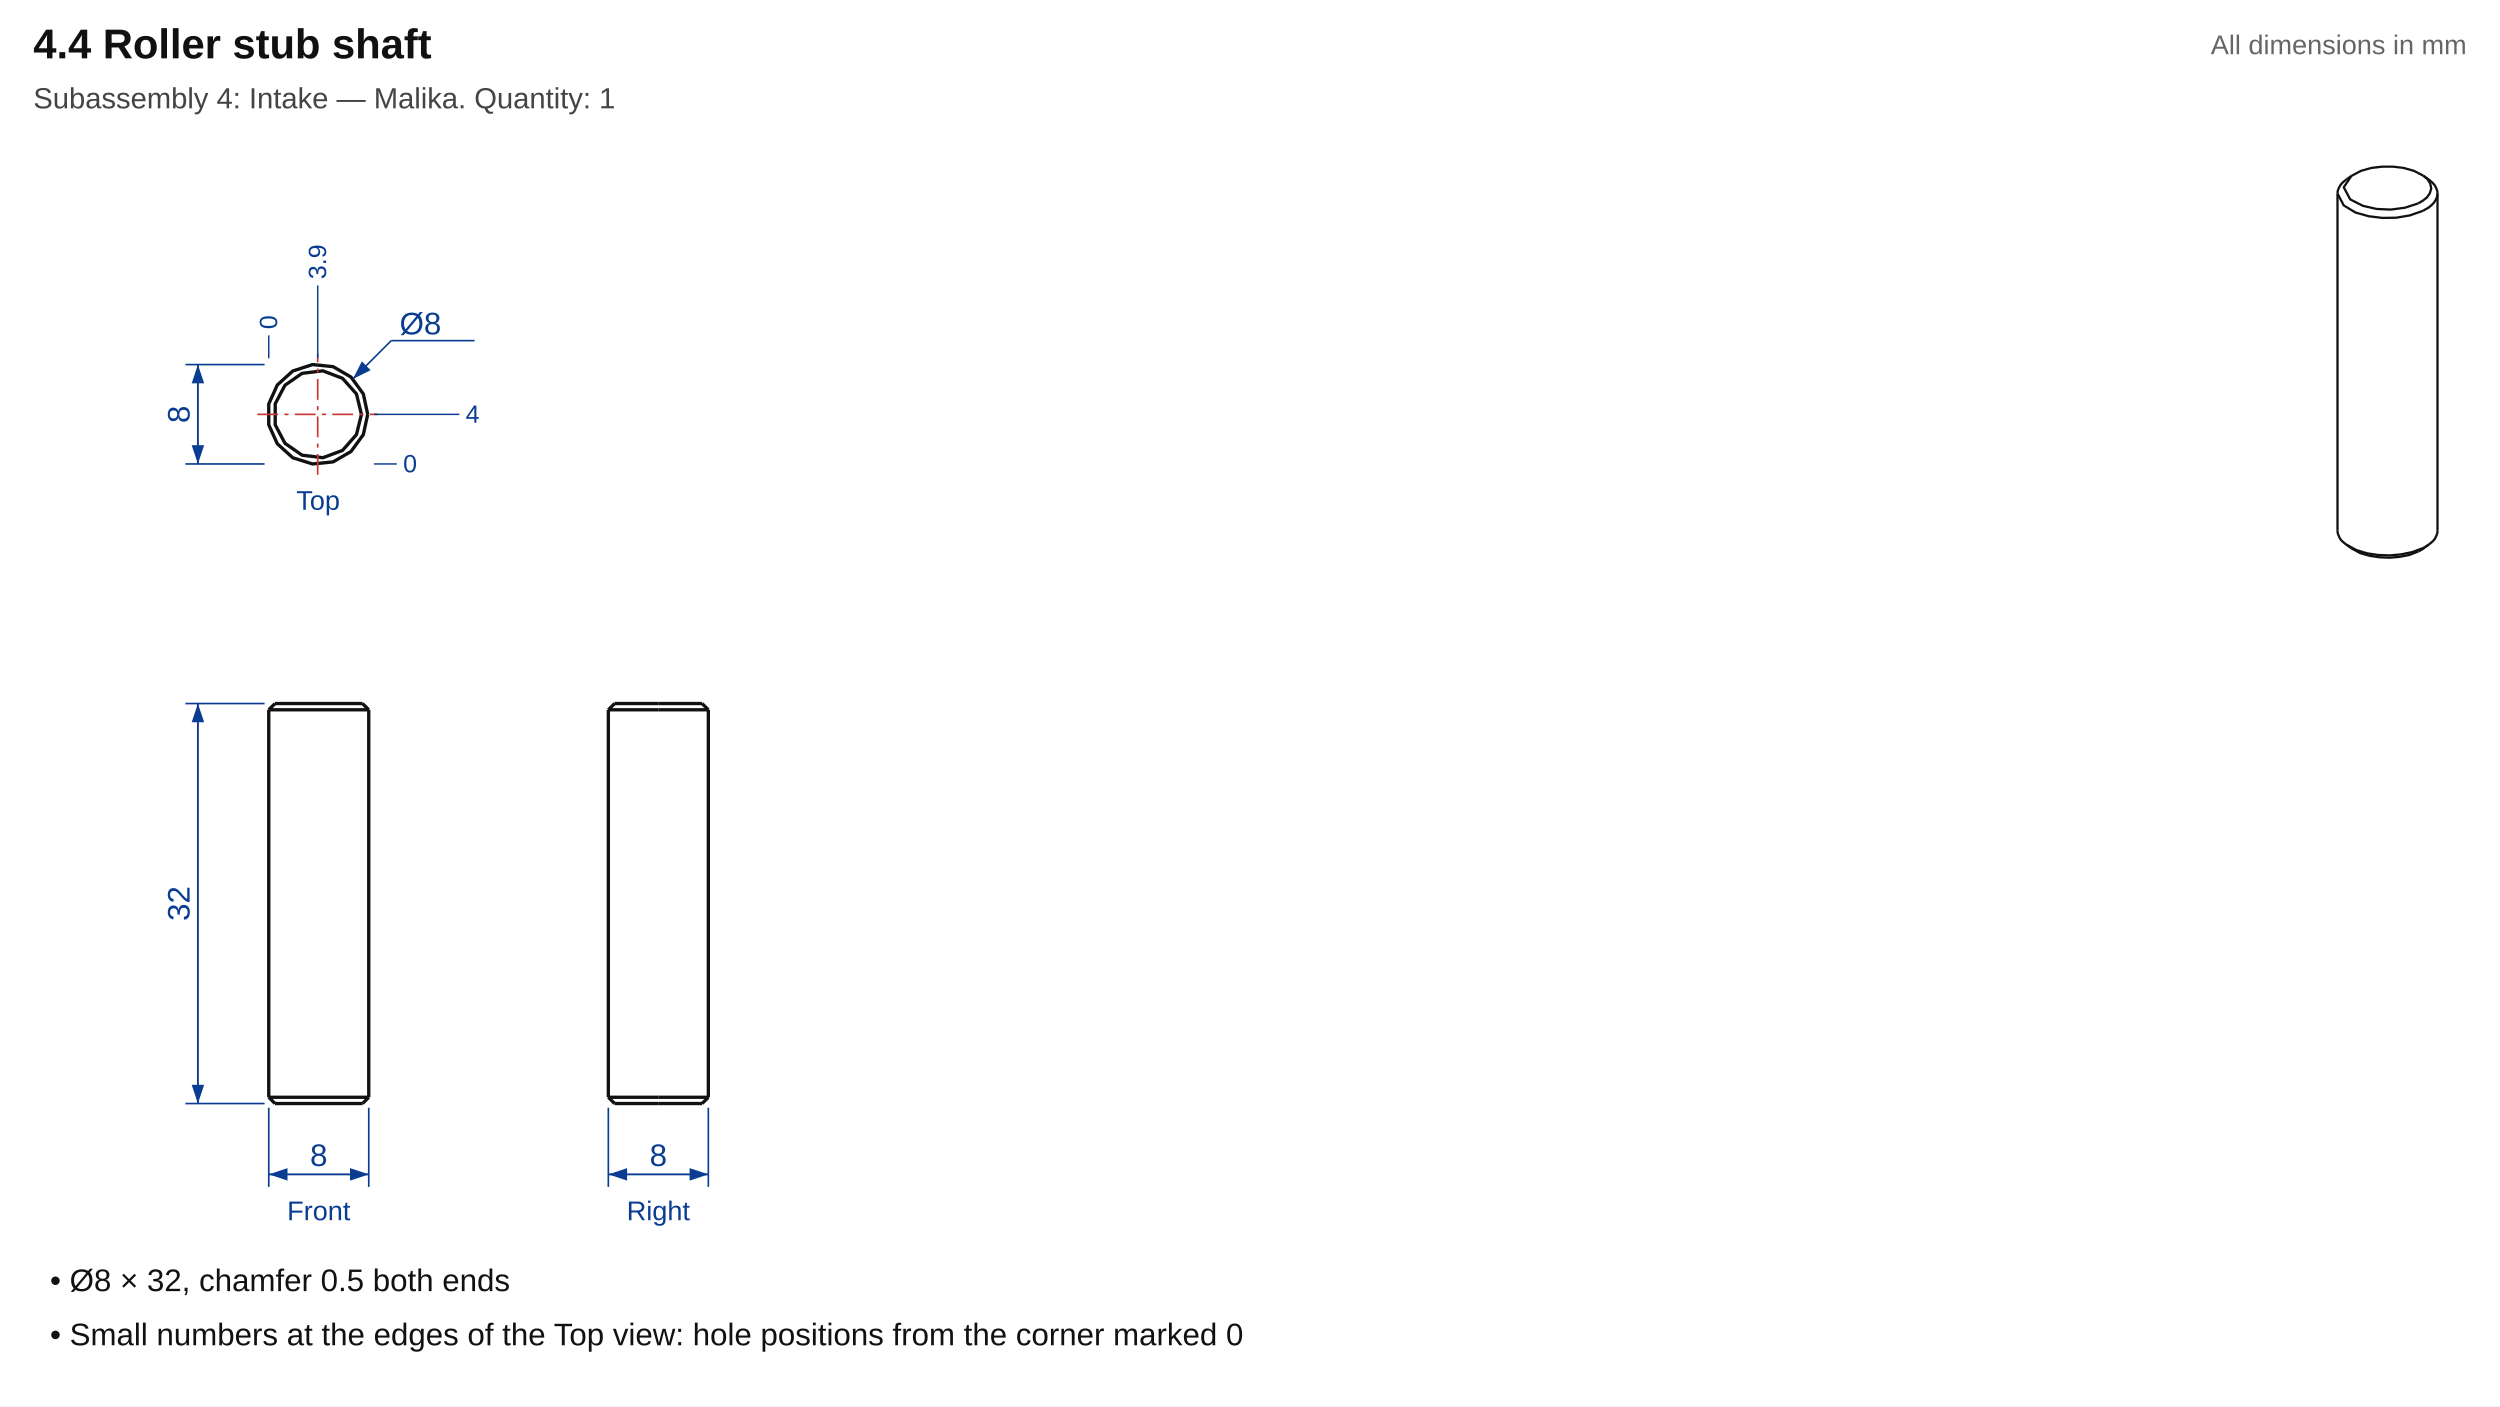
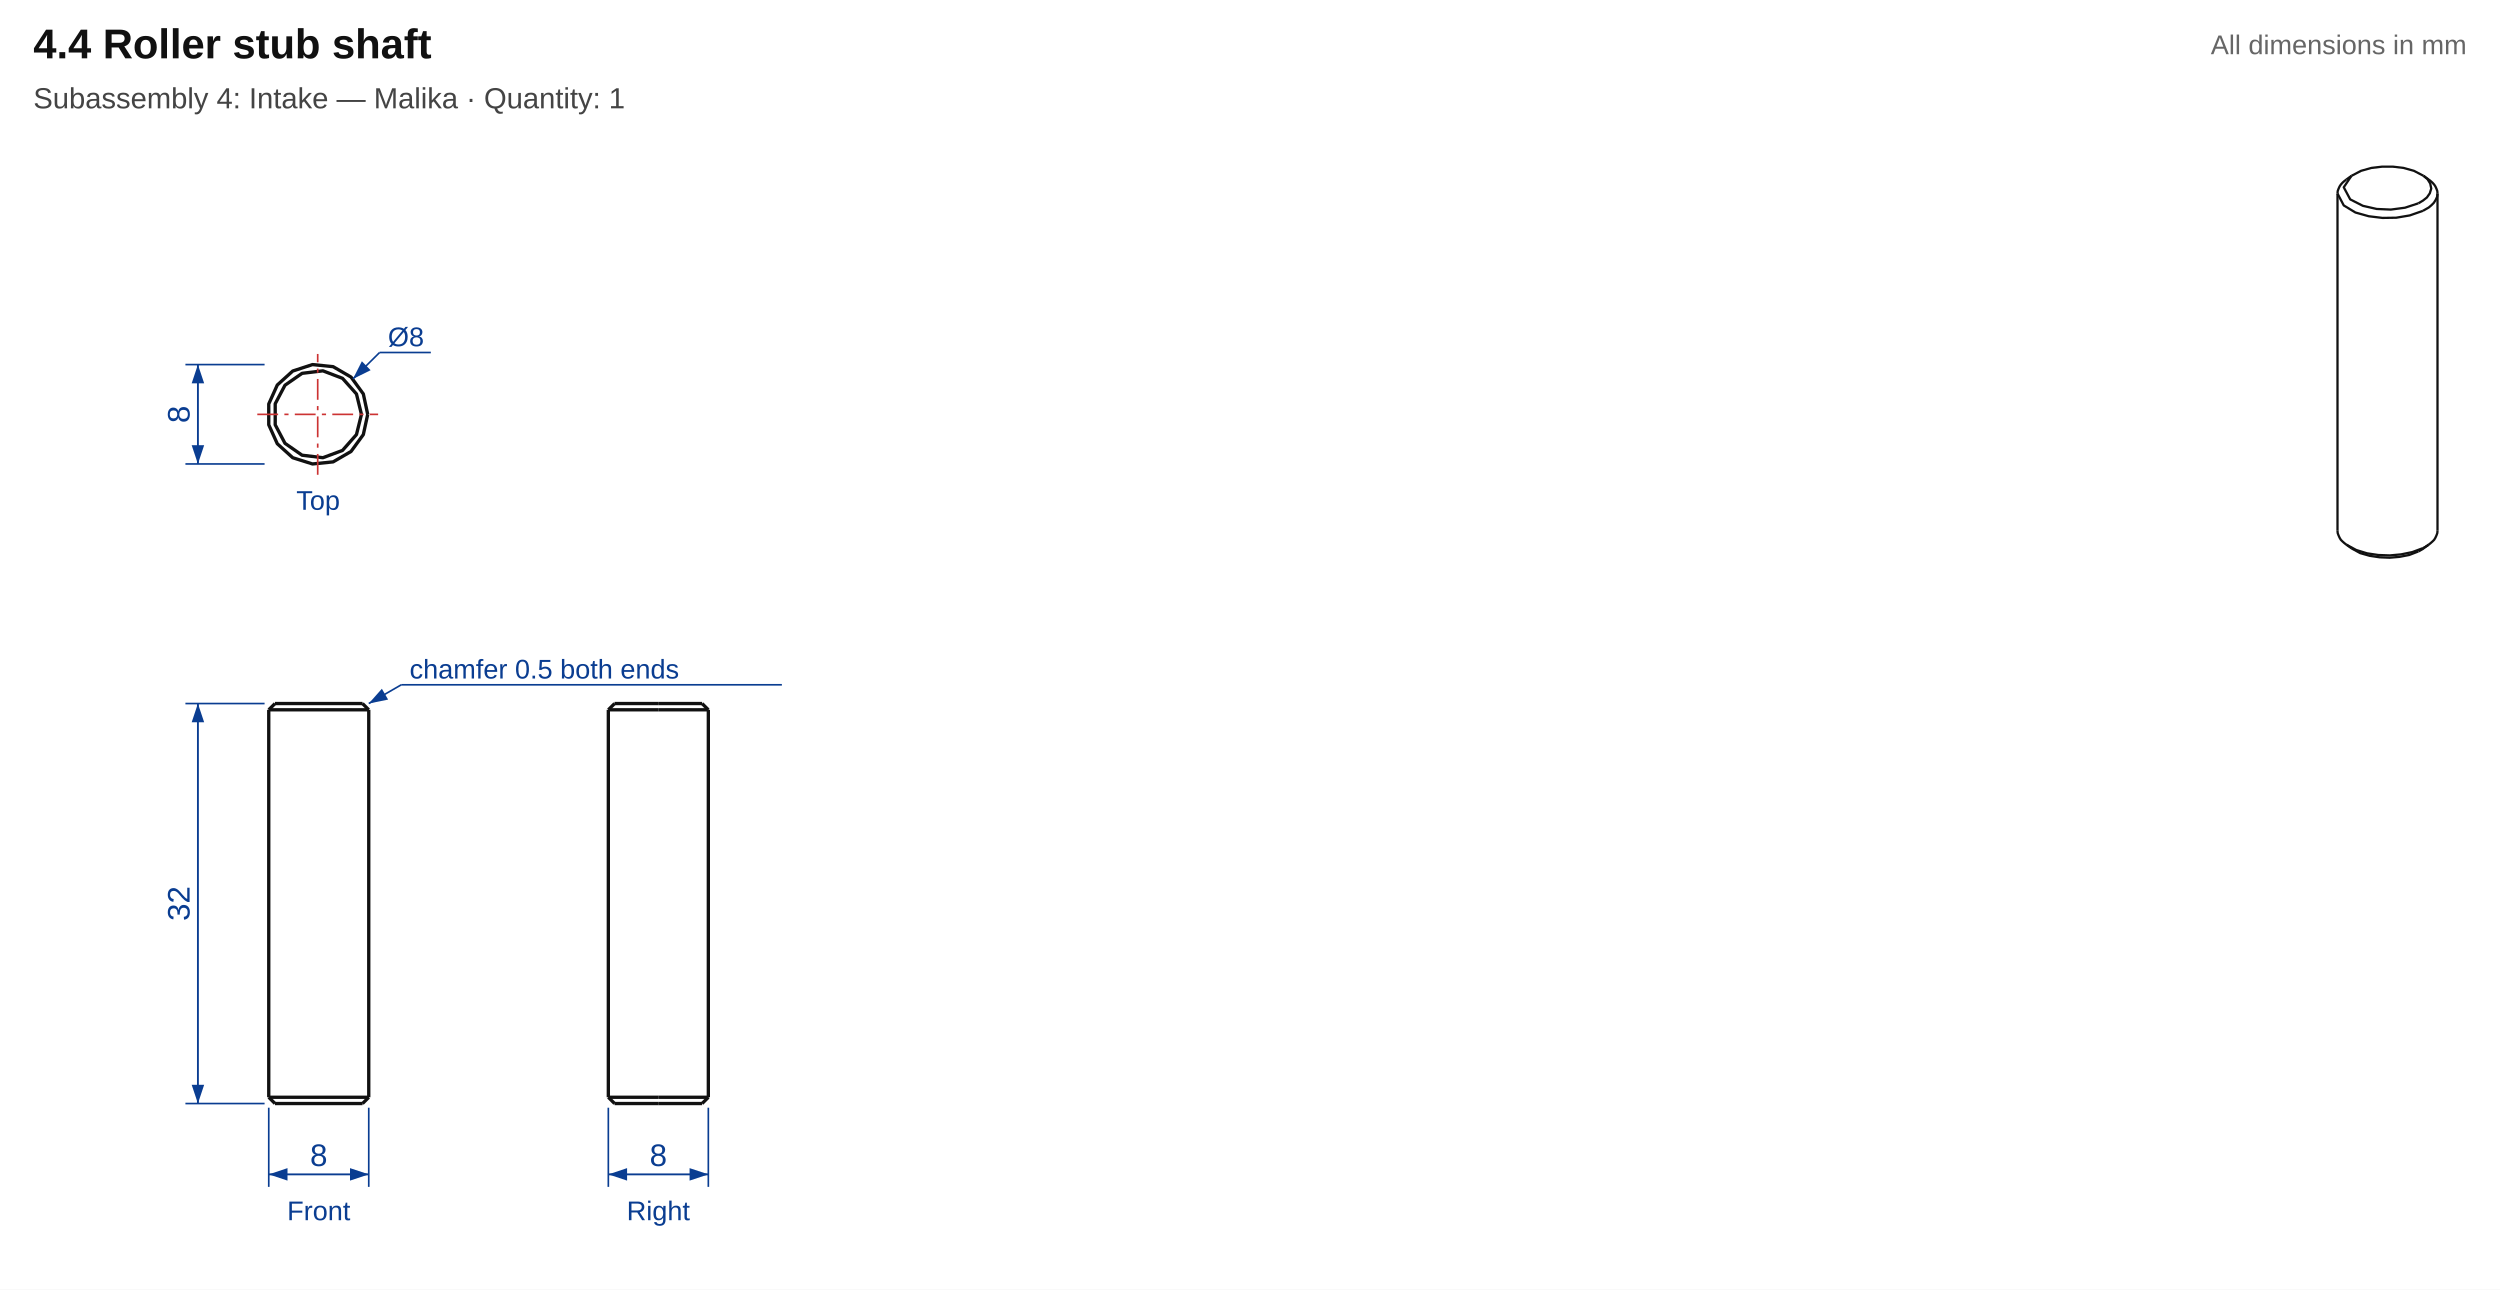
- <svg xmlns="http://www.w3.org/2000/svg" viewBox="0 0 1200 675" width="1200" height="675">
+ <svg xmlns="http://www.w3.org/2000/svg" viewBox="0 0 1200 619" width="1200" height="619">
  <rect width="100%" height="100%" fill="white" />
  <text x="16" y="28" font-size="20" font-weight="bold" font-family="Arial,Helvetica,sans-serif" fill="#111">4.4  Roller stub shaft</text>
  <text x="1184" y="26" font-size="13" text-anchor="end" font-family="Arial,Helvetica,sans-serif" fill="#666">All dimensions in mm</text>
  <polyline points="177.0,526.7 170.1,526.7 163.3,526.7 156.4,526.7 149.6,526.7 142.7,526.7 135.9,526.7 129.0,526.7" fill="none" stroke="#555" stroke-width="0.9" stroke-linejoin="round" stroke-dasharray="5 3" />
  <polyline points="177.0,340.7 170.1,340.7 163.3,340.7 156.4,340.7 149.6,340.7 142.7,340.7 135.9,340.7 129.0,340.7" fill="none" stroke="#555" stroke-width="0.9" stroke-linejoin="round" stroke-dasharray="5 3" />
  <polyline points="174.0,529.7 168.0,529.7 162.0,529.7 156.0,529.7 150.0,529.7 144.0,529.7 138.0,529.7 132.0,529.7" fill="none" stroke="#555" stroke-width="0.9" stroke-linejoin="round" stroke-dasharray="5 3" />
  <polyline points="174.0,337.7 168.0,337.7 162.0,337.7 156.0,337.7 150.0,337.7 144.0,337.7 138.0,337.7 132.0,337.7" fill="none" stroke="#555" stroke-width="0.9" stroke-linejoin="round" stroke-dasharray="5 3" />
  <polyline points="177.0,526.7 177.0,340.7" fill="none" stroke="#111" stroke-width="1.6" stroke-linejoin="round" />
  <polyline points="129.0,526.7 135.9,526.7 142.7,526.7 149.6,526.7 156.4,526.7 163.3,526.7 170.1,526.7 177.0,526.7" fill="none" stroke="#111" stroke-width="1.6" stroke-linejoin="round" />
  <polyline points="129.0,340.7 135.9,340.7 142.7,340.7 149.6,340.7 156.4,340.7 163.3,340.7 170.1,340.7 177.0,340.7" fill="none" stroke="#111" stroke-width="1.6" stroke-linejoin="round" />
  <polyline points="177.0,526.7 174.0,529.7" fill="none" stroke="#111" stroke-width="1.6" stroke-linejoin="round" />
  <polyline points="132.0,529.7 138.0,529.7 144.0,529.7 150.0,529.7 156.0,529.7 162.0,529.7 168.0,529.7 174.0,529.7" fill="none" stroke="#111" stroke-width="1.6" stroke-linejoin="round" />
  <polyline points="177.0,340.7 174.0,337.7" fill="none" stroke="#111" stroke-width="1.6" stroke-linejoin="round" />
  <polyline points="132.0,337.7 138.0,337.7 144.0,337.7 150.0,337.7 156.0,337.7 162.0,337.7 168.0,337.7 174.0,337.7" fill="none" stroke="#111" stroke-width="1.6" stroke-linejoin="round" />
  <polyline points="129.0,340.7 129.0,526.7" fill="none" stroke="#111" stroke-width="1.6" stroke-linejoin="round" />
  <polyline points="132.0,529.7 129.0,526.7" fill="none" stroke="#111" stroke-width="1.6" stroke-linejoin="round" />
  <polyline points="132.0,337.7 129.0,340.7" fill="none" stroke="#111" stroke-width="1.6" stroke-linejoin="round" />
  <line x1="129.0" y1="531.7" x2="129.0" y2="569.7" stroke="#0a3d91" stroke-width="0.8" />
  <line x1="177.0" y1="531.7" x2="177.0" y2="569.7" stroke="#0a3d91" stroke-width="0.8" />
  <line x1="129.0" y1="563.7" x2="177.0" y2="563.7" stroke="#0a3d91" stroke-width="0.9" />
  <polygon points="129.0,563.7 138.0,560.7 138.0,566.7" fill="#0a3d91" />
  <polygon points="177.0,563.7 168.0,566.7 168.0,560.7" fill="#0a3d91" />
  <text x="153.0" y="559.7" font-size="15" font-family="Arial,Helvetica,sans-serif" text-anchor="middle" fill="#0a3d91">8</text>
  <line x1="127.0" y1="529.7" x2="89.0" y2="529.7" stroke="#0a3d91" stroke-width="0.8" />
  <line x1="127.0" y1="337.7" x2="89.0" y2="337.7" stroke="#0a3d91" stroke-width="0.8" />
  <line x1="95.0" y1="529.7" x2="95.0" y2="337.7" stroke="#0a3d91" stroke-width="0.9" />
  <polygon points="95.0,529.7 92.0,520.7 98.0,520.7" fill="#0a3d91" />
  <polygon points="95.0,337.7 98.0,346.7 92.0,346.7" fill="#0a3d91" />
  <text x="91.0" y="433.7" font-size="15" font-family="Arial,Helvetica,sans-serif" text-anchor="middle" fill="#0a3d91" transform="rotate(-90.0 91.0 433.7)">32</text>
+   <line x1="177.0" y1="337.7" x2="192.6" y2="328.7" stroke="#0a3d91" stroke-width="0.8" />
+   <polygon points="177.0,337.7 183.3,330.6 186.3,335.8" fill="#0a3d91" />
+   <line x1="192.6" y1="328.7" x2="375.3" y2="328.7" stroke="#0a3d91" stroke-width="0.8" />
+   <text x="196.6" y="325.7" font-size="13" font-family="Arial,Helvetica,sans-serif" text-anchor="start" fill="#0a3d91">chamfer 0.5 both ends</text>
  <text x="153.0" y="585.7" font-size="13" font-family="Arial,Helvetica,sans-serif" text-anchor="middle" fill="#0a3d91">Front</text>
  <polyline points="176.5,198.9 174.4,189.1 168.5,181.0 159.9,176.0 150.0,175.0 140.5,178.1 133.1,184.8 129.0,193.9 129.0,203.9 133.1,213.0 140.5,219.7 150.0,222.7 159.9,221.7 168.5,216.7 174.4,208.6 176.5,198.9" fill="none" stroke="#555" stroke-width="0.9" stroke-linejoin="round" stroke-dasharray="5 3" />
  <polyline points="173.5,198.9 171.1,189.1 164.4,181.6 155.0,178.0 145.0,179.2 136.8,184.9 132.1,193.8 132.1,203.9 136.8,212.8 145.0,218.5 155.0,219.7 164.4,216.2 171.1,208.6 173.5,198.9" fill="none" stroke="#555" stroke-width="0.9" stroke-linejoin="round" stroke-dasharray="5 3" />
  <polyline points="176.5,198.9 174.4,189.1 168.5,181.0 159.9,176.0 150.0,175.0 140.5,178.1 133.1,184.8 129.0,193.9 129.0,203.9 133.1,213.0 140.5,219.7 150.0,222.7 159.9,221.7 168.5,216.7 174.4,208.6 176.5,198.9" fill="none" stroke="#111" stroke-width="1.6" stroke-linejoin="round" />
  <polyline points="173.5,198.9 171.1,189.1 164.4,181.6 155.0,178.0 145.0,179.2 136.8,184.9 132.1,193.8 132.1,203.9 136.8,212.8 145.0,218.5 155.0,219.7 164.4,216.2 171.1,208.6 173.5,198.9" fill="none" stroke="#111" stroke-width="1.6" stroke-linejoin="round" />
  <line x1="123.5" y1="198.9" x2="181.5" y2="198.9" stroke="#c33" stroke-width="0.8" stroke-dasharray="10 3 2 3" />
  <line x1="152.5" y1="227.9" x2="152.5" y2="169.9" stroke="#c33" stroke-width="0.8" stroke-dasharray="10 3 2 3" />
  <line x1="127.0" y1="222.7" x2="89.0" y2="222.7" stroke="#0a3d91" stroke-width="0.8" />
  <line x1="127.0" y1="175.0" x2="89.0" y2="175.0" stroke="#0a3d91" stroke-width="0.8" />
  <line x1="95.0" y1="222.7" x2="95.0" y2="175.0" stroke="#0a3d91" stroke-width="0.9" />
  <polygon points="95.0,222.7 92.0,213.7 98.0,213.7" fill="#0a3d91" />
  <polygon points="95.0,175.0 98.0,184.0 92.0,184.0" fill="#0a3d91" />
  <text x="91.0" y="198.9" font-size="15" font-family="Arial,Helvetica,sans-serif" text-anchor="middle" fill="#0a3d91" transform="rotate(-90.0 91.0 198.9)">8</text>
-   <line x1="129.0" y1="172.0" x2="129.0" y2="161.0" stroke="#0a3d91" stroke-width="0.7" />
-   <text x="133.0" y="158.0" font-size="12" font-family="Arial,Helvetica,sans-serif" text-anchor="start" fill="#0a3d91" transform="rotate(-90 133.0 158.0)">0</text>
-   <line x1="152.5" y1="174.9" x2="152.5" y2="175.0" stroke="#9ab" stroke-width="0.6" stroke-dasharray="2 3" />
-   <line x1="152.5" y1="172.0" x2="152.5" y2="137.0" stroke="#0a3d91" stroke-width="0.7" />
-   <text x="156.5" y="134.0" font-size="12" font-family="Arial,Helvetica,sans-serif" text-anchor="start" fill="#0a3d91" transform="rotate(-90 156.5 134.0)">3.9</text>
-   <line x1="179.5" y1="222.7" x2="190.5" y2="222.7" stroke="#0a3d91" stroke-width="0.7" />
-   <text x="193.5" y="226.7" font-size="12" font-family="Arial,Helvetica,sans-serif" text-anchor="start" fill="#0a3d91">0</text>
-   <line x1="176.5" y1="198.9" x2="176.5" y2="198.9" stroke="#9ab" stroke-width="0.6" stroke-dasharray="2 3" />
-   <line x1="179.5" y1="198.9" x2="220.5" y2="198.9" stroke="#0a3d91" stroke-width="0.7" />
-   <text x="223.5" y="202.9" font-size="12" font-family="Arial,Helvetica,sans-serif" text-anchor="start" fill="#0a3d91">4</text>
-   <line x1="169.4" y1="181.9" x2="187.8" y2="163.5" stroke="#0a3d91" stroke-width="0.8" />
+   <line x1="169.4" y1="181.9" x2="182.2" y2="169.2" stroke="#0a3d91" stroke-width="0.8" />
  <polygon points="169.4,181.9 173.7,173.4 177.9,177.7" fill="#0a3d91" />
-   <line x1="187.8" y1="163.5" x2="227.8" y2="163.5" stroke="#0a3d91" stroke-width="0.8" />
-   <text x="191.8" y="160.5" font-size="15" font-family="Arial,Helvetica,sans-serif" text-anchor="start" fill="#0a3d91">Ø8</text>
+   <line x1="182.2" y1="169.2" x2="206.8" y2="169.2" stroke="#0a3d91" stroke-width="0.8" />
+   <text x="186.2" y="166.2" font-size="13" font-family="Arial,Helvetica,sans-serif" text-anchor="start" fill="#0a3d91">Ø8</text>
  <text x="152.7" y="244.7" font-size="13" font-family="Arial,Helvetica,sans-serif" text-anchor="middle" fill="#0a3d91">Top</text>
  <polyline points="340.0,526.7 333.1,526.7 326.3,526.7 319.4,526.7 312.6,526.7 305.7,526.7 298.9,526.7 292.0,526.7" fill="none" stroke="#555" stroke-width="0.9" stroke-linejoin="round" stroke-dasharray="5 3" />
  <polyline points="340.0,340.7 333.1,340.7 326.3,340.7 319.4,340.7 312.6,340.7 305.7,340.7 298.9,340.7 292.0,340.7" fill="none" stroke="#555" stroke-width="0.9" stroke-linejoin="round" stroke-dasharray="5 3" />
  <polyline points="337.0,529.7 331.0,529.7 325.0,529.7 319.0,529.7 313.0,529.7 307.0,529.7 301.0,529.7 295.0,529.7" fill="none" stroke="#555" stroke-width="0.9" stroke-linejoin="round" stroke-dasharray="5 3" />
  <polyline points="337.0,337.7 331.0,337.7 325.0,337.7 319.0,337.7 313.0,337.7 307.0,337.7 301.0,337.7 295.0,337.7" fill="none" stroke="#555" stroke-width="0.9" stroke-linejoin="round" stroke-dasharray="5 3" />
  <polyline points="316.0,526.7 319.4,526.7 322.9,526.7 326.3,526.7 329.7,526.7 333.1,526.7 336.6,526.7 340.0,526.7" fill="none" stroke="#111" stroke-width="1.6" stroke-linejoin="round" />
  <polyline points="292.0,526.7 295.4,526.7 298.9,526.7 302.3,526.7 305.7,526.7 309.1,526.7 312.6,526.7 316.0,526.7" fill="none" stroke="#111" stroke-width="1.6" stroke-linejoin="round" />
  <polyline points="316.0,340.7 319.4,340.7 322.9,340.7 326.3,340.7 329.7,340.7 333.1,340.7 336.6,340.7 340.0,340.7" fill="none" stroke="#111" stroke-width="1.6" stroke-linejoin="round" />
  <polyline points="292.0,340.7 295.4,340.7 298.9,340.7 302.3,340.7 305.7,340.7 309.1,340.7 312.6,340.7 316.0,340.7" fill="none" stroke="#111" stroke-width="1.6" stroke-linejoin="round" />
  <polyline points="316.0,529.7 319.0,529.7 322.0,529.7 325.0,529.7 328.0,529.7 331.0,529.7 334.0,529.7 337.0,529.7" fill="none" stroke="#111" stroke-width="1.6" stroke-linejoin="round" />
  <polyline points="295.0,529.7 298.0,529.7 301.0,529.7 304.0,529.7 307.0,529.7 310.0,529.7 313.0,529.7 316.0,529.7" fill="none" stroke="#111" stroke-width="1.6" stroke-linejoin="round" />
  <polyline points="316.0,337.7 319.0,337.7 322.0,337.7 325.0,337.7 328.0,337.7 331.0,337.7 334.0,337.7 337.0,337.7" fill="none" stroke="#111" stroke-width="1.6" stroke-linejoin="round" />
  <polyline points="295.0,337.7 298.0,337.7 301.0,337.7 304.0,337.7 307.0,337.7 310.0,337.7 313.0,337.7 316.0,337.7" fill="none" stroke="#111" stroke-width="1.6" stroke-linejoin="round" />
  <polyline points="292.0,340.7 292.0,526.7" fill="none" stroke="#111" stroke-width="1.6" stroke-linejoin="round" />
  <polyline points="340.0,340.7 340.0,526.7" fill="none" stroke="#111" stroke-width="1.6" stroke-linejoin="round" />
  <polyline points="337.0,529.7 340.0,526.7" fill="none" stroke="#111" stroke-width="1.6" stroke-linejoin="round" />
  <polyline points="295.0,529.7 292.0,526.7" fill="none" stroke="#111" stroke-width="1.6" stroke-linejoin="round" />
  <polyline points="337.0,337.7 340.0,340.7" fill="none" stroke="#111" stroke-width="1.6" stroke-linejoin="round" />
  <polyline points="295.0,337.7 292.0,340.7" fill="none" stroke="#111" stroke-width="1.6" stroke-linejoin="round" />
  <line x1="292.0" y1="531.7" x2="292.0" y2="569.7" stroke="#0a3d91" stroke-width="0.8" />
  <line x1="340.0" y1="531.7" x2="340.0" y2="569.7" stroke="#0a3d91" stroke-width="0.8" />
  <line x1="292.0" y1="563.7" x2="340.0" y2="563.7" stroke="#0a3d91" stroke-width="0.9" />
  <polygon points="292.0,563.7 301.0,560.7 301.0,566.7" fill="#0a3d91" />
  <polygon points="340.0,563.7 331.0,566.7 331.0,560.7" fill="#0a3d91" />
  <text x="316.0" y="559.7" font-size="15" font-family="Arial,Helvetica,sans-serif" text-anchor="middle" fill="#0a3d91">8</text>
  <text x="316.0" y="585.7" font-size="13" font-family="Arial,Helvetica,sans-serif" text-anchor="middle" fill="#0a3d91">Right</text>
  <polyline points="1163.0,263.1 1163.4,262.9 1163.8,262.7 1164.2,262.5 1164.6,262.2 1165.0,262.0 1165.4,261.7 1165.8,261.4" fill="none" stroke="#111" stroke-width="1.1" stroke-linejoin="round" />
  <polyline points="1165.8,261.4 1166.7,260.7 1167.6,259.9 1168.4,259.1 1169.0,258.1 1169.5,257.0 1169.9,255.9 1170.0,254.8" fill="none" stroke="#111" stroke-width="1.1" stroke-linejoin="round" />
  <polyline points="1122.0,254.8 1122.1,255.9 1122.5,257.0 1123.0,258.1 1123.6,259.1 1124.4,259.9 1125.3,260.7 1126.2,261.4" fill="none" stroke="#111" stroke-width="1.1" stroke-linejoin="round" />
  <polyline points="1126.2,261.4 1131.0,264.0 1136.2,265.6 1141.6,266.4 1147.1,266.6 1152.5,266.1 1157.9,265.0 1163.0,263.1" fill="none" stroke="#111" stroke-width="1.1" stroke-linejoin="round" />
  <polyline points="1163.0,101.2 1164.4,100.4 1165.8,99.6 1167.1,98.5 1168.2,97.4 1169.1,96.0 1169.8,94.5 1170.0,92.9" fill="none" stroke="#111" stroke-width="1.1" stroke-linejoin="round" />
  <polyline points="1170.0,92.9 1169.9,91.7 1169.5,90.6 1169.0,89.5 1168.4,88.6 1167.6,87.7 1166.7,86.9 1165.8,86.2" fill="none" stroke="#111" stroke-width="1.1" stroke-linejoin="round" />
  <polyline points="1126.2,86.2 1125.3,86.9 1124.4,87.7 1123.6,88.6 1123.0,89.5 1122.5,90.6 1122.1,91.7 1122.0,92.9" fill="none" stroke="#111" stroke-width="1.1" stroke-linejoin="round" />
  <polyline points="1122.0,92.9 1125.0,98.6 1130.6,102.0 1137.0,103.8 1143.6,104.6 1150.2,104.5 1156.7,103.4 1163.0,101.2" fill="none" stroke="#111" stroke-width="1.1" stroke-linejoin="round" />
  <polyline points="1160.8,264.7 1161.2,264.5 1161.6,264.3 1161.9,264.1 1162.3,263.9 1162.6,263.7 1163.0,263.5 1163.3,263.2" fill="none" stroke="#111" stroke-width="1.1" stroke-linejoin="round" />
  <polyline points="1128.7,263.2 1132.9,265.5 1137.5,266.8 1142.2,267.5 1147.0,267.7 1151.7,267.3 1156.4,266.4 1160.8,264.7" fill="none" stroke="#111" stroke-width="1.1" stroke-linejoin="round" />
  <polyline points="1160.8,97.6 1163.0,96.3 1164.9,94.8 1166.3,92.8 1167.0,90.5 1166.5,88.1 1165.2,86.0 1163.3,84.4" fill="none" stroke="#111" stroke-width="1.1" stroke-linejoin="round" />
  <polyline points="1163.3,84.4 1158.7,82.0 1153.7,80.6 1148.6,80.0 1143.4,80.0 1138.3,80.6 1133.3,82.0 1128.7,84.4" fill="none" stroke="#111" stroke-width="1.1" stroke-linejoin="round" />
  <polyline points="1128.7,84.4 1125.0,89.9 1128.1,95.7 1134.2,98.8 1140.8,100.3 1147.6,100.6 1154.4,99.7 1160.8,97.6" fill="none" stroke="#111" stroke-width="1.1" stroke-linejoin="round" />
  <polyline points="1122.0,92.9 1122.0,254.8" fill="none" stroke="#111" stroke-width="1.1" stroke-linejoin="round" />
  <polyline points="1170.0,92.9 1170.0,254.8" fill="none" stroke="#111" stroke-width="1.1" stroke-linejoin="round" />
  <polyline points="1163.3,263.2 1165.8,261.4" fill="none" stroke="#111" stroke-width="1.1" stroke-linejoin="round" />
  <polyline points="1128.7,263.2 1126.2,261.4" fill="none" stroke="#111" stroke-width="1.1" stroke-linejoin="round" />
  <polyline points="1163.3,84.4 1165.8,86.2" fill="none" stroke="#111" stroke-width="1.1" stroke-linejoin="round" />
  <polyline points="1128.7,84.4 1126.2,86.2" fill="none" stroke="#111" stroke-width="1.1" stroke-linejoin="round" />
-   <text x="16" y="52" font-size="14" font-family="Arial,Helvetica,sans-serif" fill="#444">Subassembly 4: Intake — Malika.  Quantity: 1</text>
-   <text x="24" y="619.737" font-size="15" font-family="Arial,Helvetica,sans-serif" fill="#111">• Ø8 × 32, chamfer 0.5 both ends</text>
-   <text x="24" y="645.737" font-size="15" font-family="Arial,Helvetica,sans-serif" fill="#111">• Small numbers at the edges of the Top view: hole positions from the corner marked 0</text>
+   <text x="16" y="52" font-size="14" font-family="Arial,Helvetica,sans-serif" fill="#444">Subassembly 4: Intake — Malika  ·  Quantity: 1</text>
</svg>
